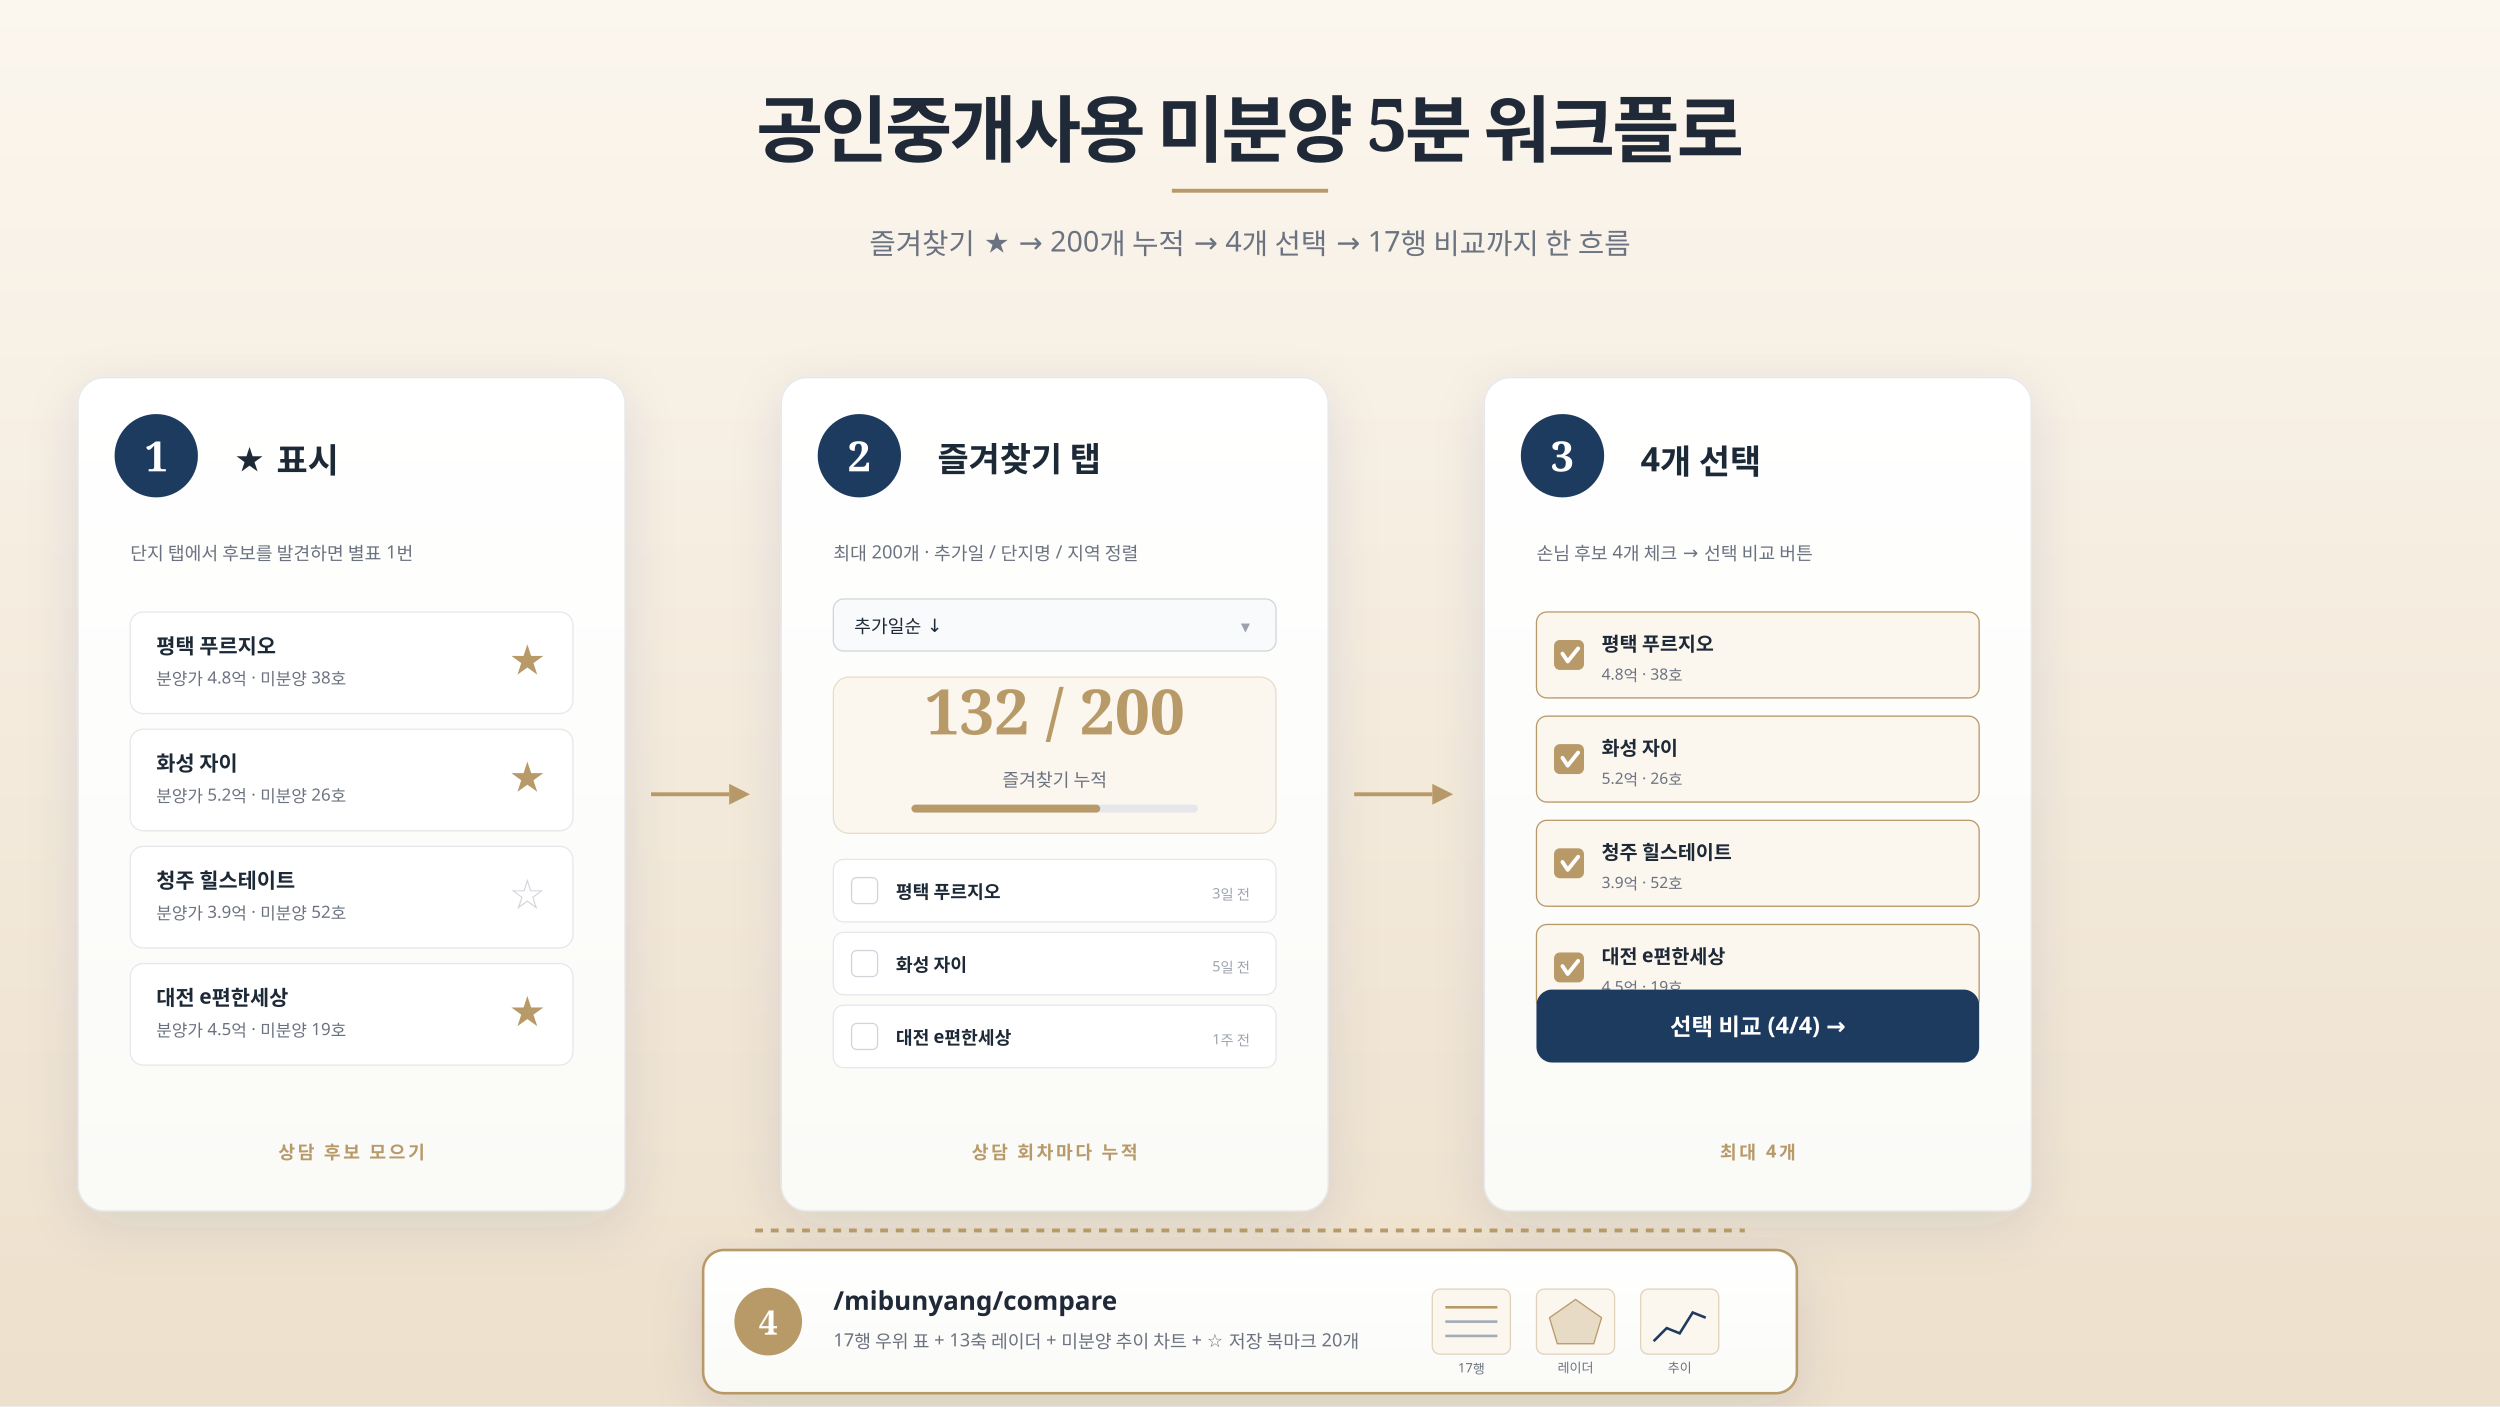
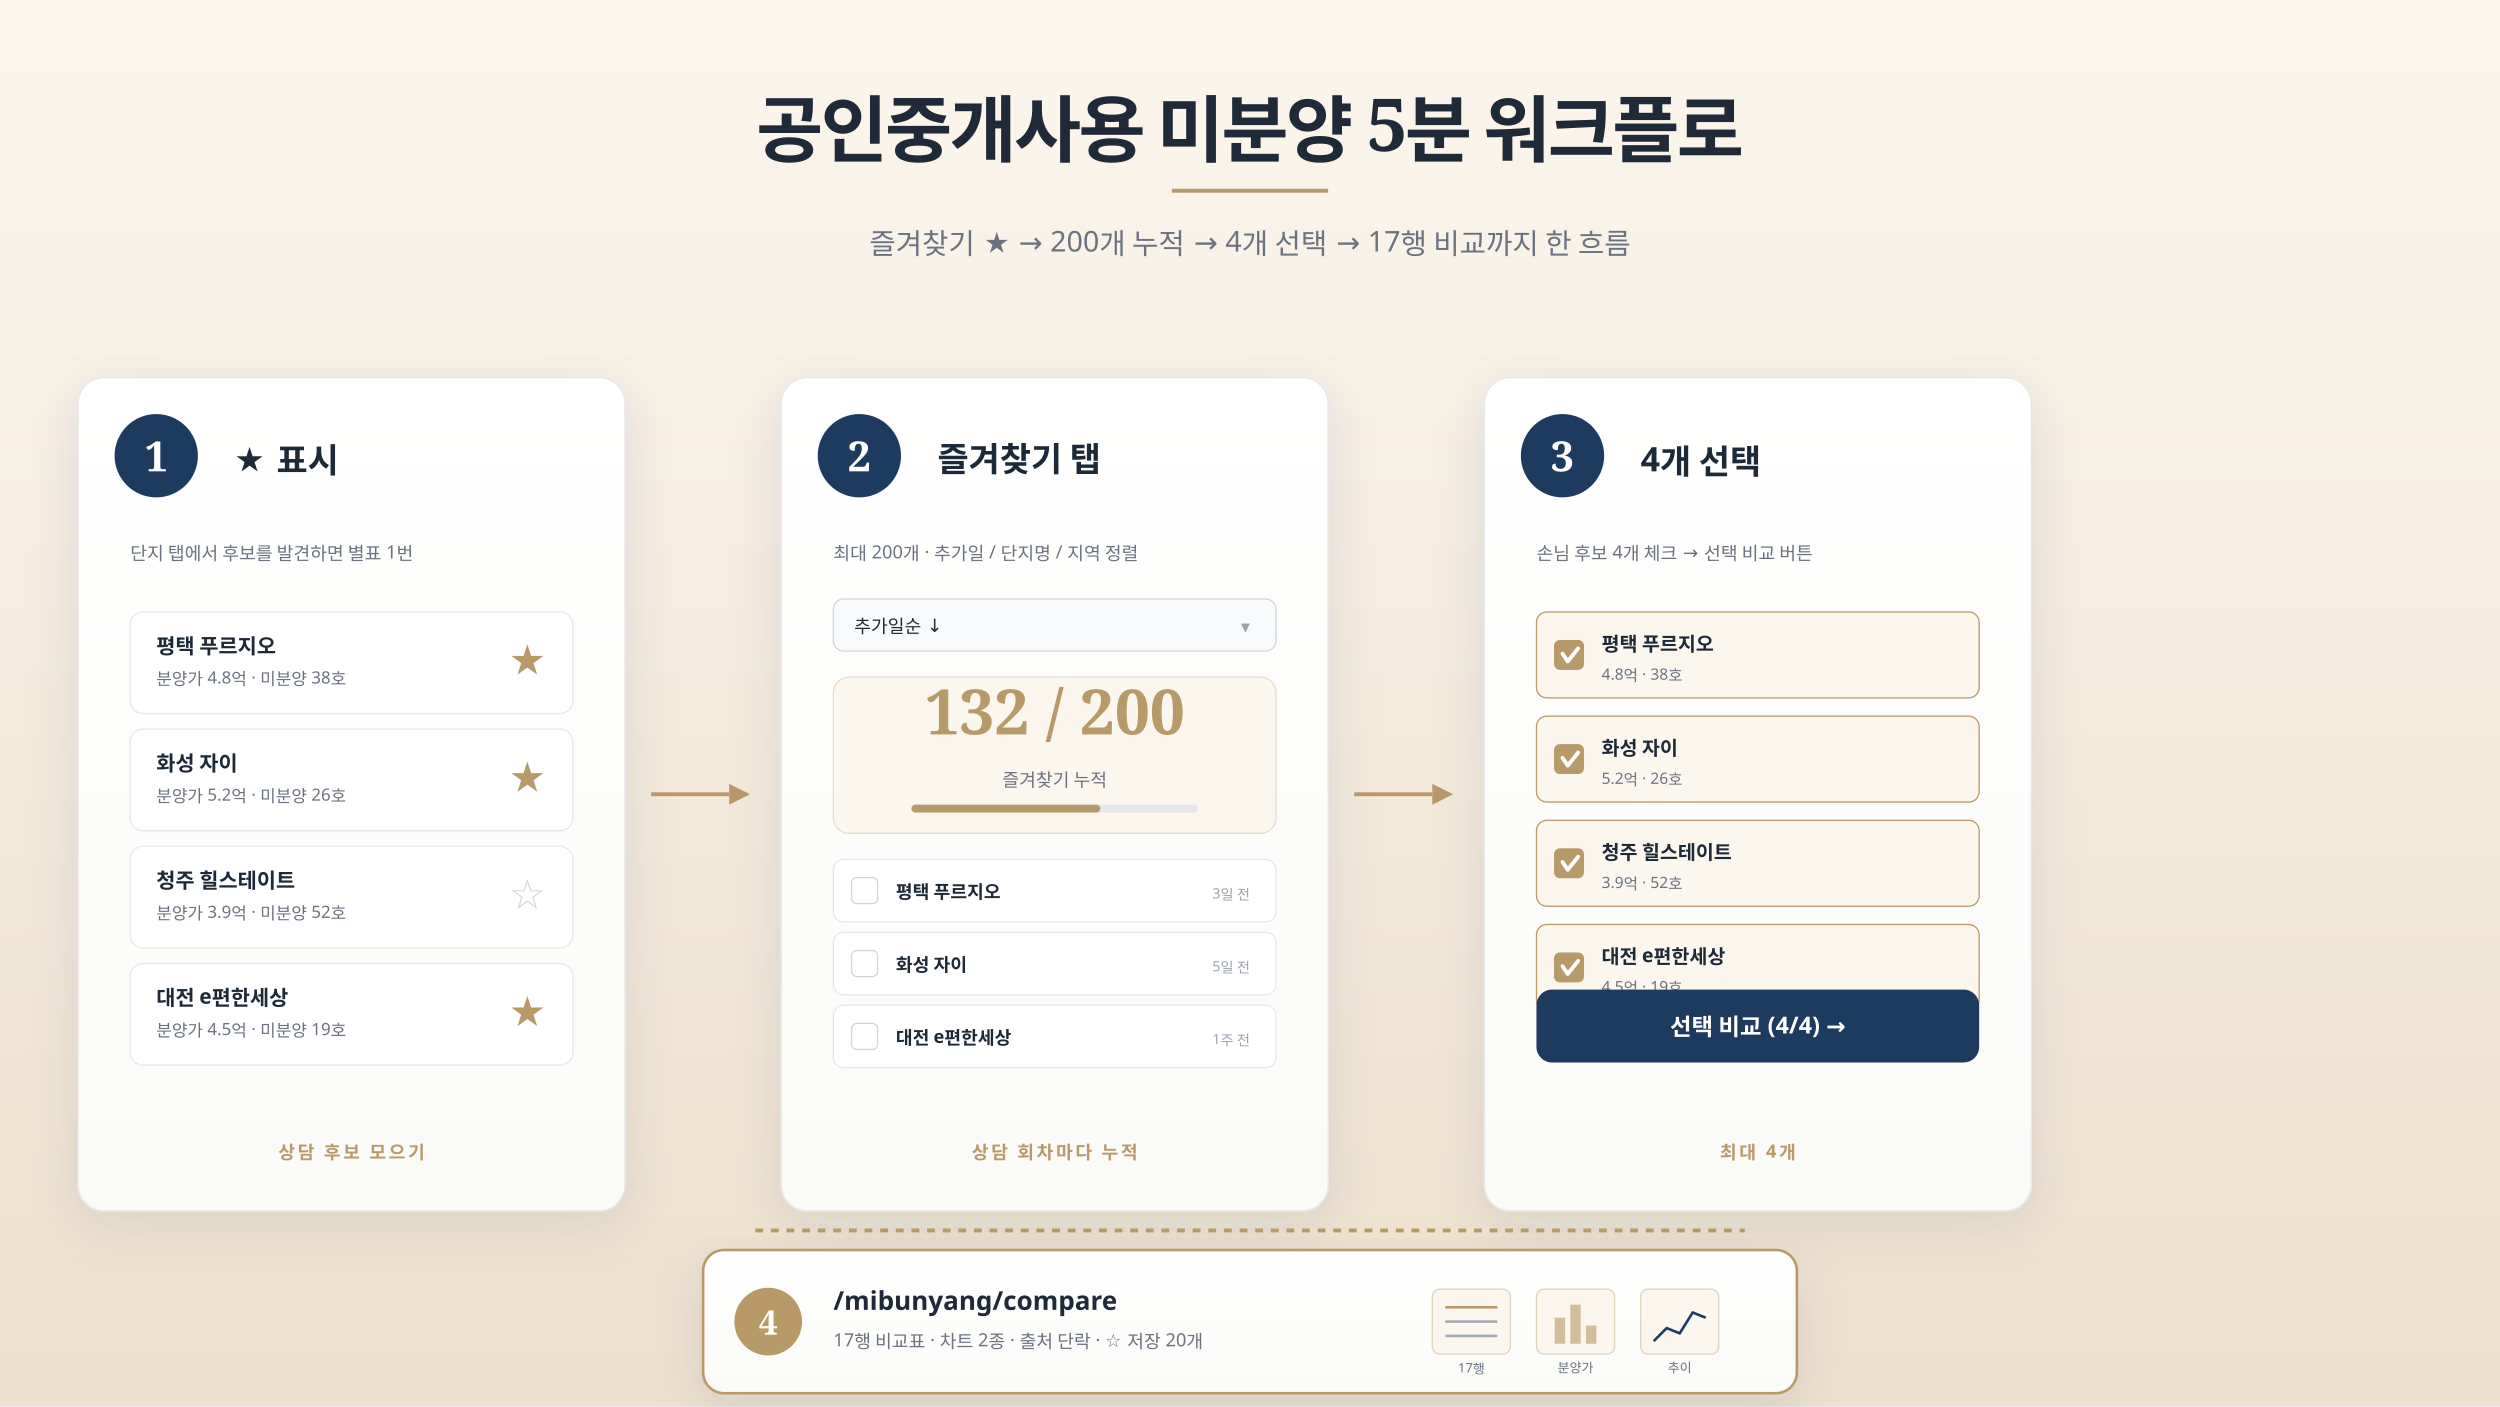
<svg xmlns="http://www.w3.org/2000/svg" viewBox="0 0 1920 1080" width="1920" height="1080" role="img" aria-label="즐겨찾기 별표에서 비교 화면까지 4단계로 미분양 상담 5분 워크플로를 시각화한 다이어그램">
  <defs>
    <linearGradient id="bg" x1="0" y1="0" x2="0" y2="1">
      <stop offset="0%" stop-color="#FBF6EE" />
      <stop offset="100%" stop-color="#EDE0CC" />
    </linearGradient>
    <linearGradient id="card" x1="0" y1="0" x2="0" y2="1">
      <stop offset="0%" stop-color="#FFFFFF" />
      <stop offset="100%" stop-color="#FAFAF7" />
    </linearGradient>
    <filter id="shadow" x="-20%" y="-20%" width="140%" height="140%">
      <feDropShadow dx="0" dy="12" stdDeviation="20" flood-color="#1E3A5F" flood-opacity="0.10" />
    </filter>
  </defs>
  <rect width="1920" height="1080" fill="url(#bg)" />
  <text x="960" y="120" font-family="'Noto Serif KR', serif" font-size="56" font-weight="700" fill="#1F2937" text-anchor="middle" letter-spacing="-2">
    공인중개사용 미분양 5분 워크플로
  </text>
  <rect x="900" y="145" width="120" height="3" fill="#B89968" />
  <text x="960" y="195" font-family="'Pretendard', sans-serif" font-size="22" fill="#6B7280" text-anchor="middle">
    즐겨찾기 ★ → 200개 누적 → 4개 선택 → 17행 비교까지 한 흐름
  </text>
  <g transform="translate(60, 290)" filter="url(#shadow)">
    <rect width="420" height="640" rx="20" fill="url(#card)" stroke="#E5E7EB" />
    <circle cx="60" cy="60" r="32" fill="#1E3A5F" />
    <text x="60" y="72" font-family="'Noto Serif KR', serif" font-size="32" font-weight="700" fill="#FFFFFF" text-anchor="middle">1</text>
    <text x="120" y="72" font-family="'Pretendard', sans-serif" font-size="26" font-weight="700" fill="#1F2937">★ 표시</text>
    <text x="40" y="140" font-family="'Pretendard', sans-serif" font-size="14" fill="#6B7280">단지 탭에서 후보를 발견하면 별표 1번</text>
    <g font-family="'Pretendard', sans-serif">
      <g transform="translate(40, 180)">
        <rect width="340" height="78" rx="10" fill="#FFFFFF" stroke="#E5E7EB" />
        <text x="20" y="32" font-size="16" font-weight="700" fill="#1F2937">평택 푸르지오</text>
        <text x="20" y="56" font-size="13" fill="#6B7280">분양가 4.8억 · 미분양 38호</text>
        <text x="305" y="48" font-size="32" fill="#B89968" text-anchor="middle">★</text>
      </g>
      <g transform="translate(40, 270)">
        <rect width="340" height="78" rx="10" fill="#FFFFFF" stroke="#E5E7EB" />
        <text x="20" y="32" font-size="16" font-weight="700" fill="#1F2937">화성 자이</text>
        <text x="20" y="56" font-size="13" fill="#6B7280">분양가 5.2억 · 미분양 26호</text>
        <text x="305" y="48" font-size="32" fill="#B89968" text-anchor="middle">★</text>
      </g>
      <g transform="translate(40, 360)">
        <rect width="340" height="78" rx="10" fill="#FFFFFF" stroke="#E5E7EB" />
        <text x="20" y="32" font-size="16" font-weight="700" fill="#1F2937">청주 힐스테이트</text>
        <text x="20" y="56" font-size="13" fill="#6B7280">분양가 3.9억 · 미분양 52호</text>
        <text x="305" y="48" font-size="32" fill="#D1D5DB" text-anchor="middle">☆</text>
      </g>
      <g transform="translate(40, 450)">
        <rect width="340" height="78" rx="10" fill="#FFFFFF" stroke="#E5E7EB" />
        <text x="20" y="32" font-size="16" font-weight="700" fill="#1F2937">대전 e편한세상</text>
        <text x="20" y="56" font-size="13" fill="#6B7280">분양가 4.5억 · 미분양 19호</text>
        <text x="305" y="48" font-size="32" fill="#B89968" text-anchor="middle">★</text>
      </g>
    </g>
    <text x="210" y="600" font-family="'Pretendard', sans-serif" font-size="14" fill="#B89968" text-anchor="middle" font-weight="600" letter-spacing="2">상담 후보 모으기</text>
  </g>
  <g transform="translate(500, 610)">
    <line x1="0" y1="0" x2="60" y2="0" stroke="#B89968" stroke-width="3" />
    <polygon points="60,-8 76,0 60,8" fill="#B89968" />
  </g>
  <g transform="translate(600, 290)" filter="url(#shadow)">
    <rect width="420" height="640" rx="20" fill="url(#card)" stroke="#E5E7EB" />
    <circle cx="60" cy="60" r="32" fill="#1E3A5F" />
    <text x="60" y="72" font-family="'Noto Serif KR', serif" font-size="32" font-weight="700" fill="#FFFFFF" text-anchor="middle">2</text>
    <text x="120" y="72" font-family="'Pretendard', sans-serif" font-size="26" font-weight="700" fill="#1F2937">즐겨찾기 탭</text>
    <text x="40" y="140" font-family="'Pretendard', sans-serif" font-size="14" fill="#6B7280">최대 200개 · 추가일 / 단지명 / 지역 정렬</text>
    <g transform="translate(40, 170)">
      <rect width="340" height="40" rx="8" fill="#F9FAFB" stroke="#D1D5DB" />
      <text x="16" y="26" font-family="'Pretendard', sans-serif" font-size="14" fill="#1F2937">추가일순 ↓</text>
      <text x="320" y="26" font-family="'Pretendard', sans-serif" font-size="14" fill="#9CA3AF" text-anchor="end">▾</text>
    </g>
    <g transform="translate(40, 230)">
      <rect width="340" height="120" rx="12" fill="#FBF6EE" stroke="#B89968" stroke-opacity="0.3" />
      <text x="170" y="44" font-family="'Noto Serif KR', serif" font-size="48" font-weight="700" fill="#B89968" text-anchor="middle">132 / 200</text>
      <text x="170" y="84" font-family="'Pretendard', sans-serif" font-size="14" fill="#6B7280" text-anchor="middle">즐겨찾기 누적</text>
      <rect x="60" y="98" width="220" height="6" rx="3" fill="#E5E7EB" />
      <rect x="60" y="98" width="145" height="6" rx="3" fill="#B89968" />
    </g>
    <g font-family="'Pretendard', sans-serif" transform="translate(40, 370)">
      <g transform="translate(0, 0)">
        <rect width="340" height="48" rx="8" fill="#FFFFFF" stroke="#E5E7EB" />
        <rect x="14" y="14" width="20" height="20" rx="4" fill="#FFFFFF" stroke="#D1D5DB" />
        <text x="48" y="30" font-size="14" font-weight="600" fill="#1F2937">평택 푸르지오</text>
        <text x="320" y="30" font-size="11" fill="#9CA3AF" text-anchor="end">3일 전</text>
      </g>
      <g transform="translate(0, 56)">
        <rect width="340" height="48" rx="8" fill="#FFFFFF" stroke="#E5E7EB" />
        <rect x="14" y="14" width="20" height="20" rx="4" fill="#FFFFFF" stroke="#D1D5DB" />
        <text x="48" y="30" font-size="14" font-weight="600" fill="#1F2937">화성 자이</text>
        <text x="320" y="30" font-size="11" fill="#9CA3AF" text-anchor="end">5일 전</text>
      </g>
      <g transform="translate(0, 112)">
        <rect width="340" height="48" rx="8" fill="#FFFFFF" stroke="#E5E7EB" />
        <rect x="14" y="14" width="20" height="20" rx="4" fill="#FFFFFF" stroke="#D1D5DB" />
        <text x="48" y="30" font-size="14" font-weight="600" fill="#1F2937">대전 e편한세상</text>
        <text x="320" y="30" font-size="11" fill="#9CA3AF" text-anchor="end">1주 전</text>
      </g>
    </g>
    <text x="210" y="600" font-family="'Pretendard', sans-serif" font-size="14" fill="#B89968" text-anchor="middle" font-weight="600" letter-spacing="2">상담 회차마다 누적</text>
  </g>
  <g transform="translate(1040, 610)">
    <line x1="0" y1="0" x2="60" y2="0" stroke="#B89968" stroke-width="3" />
    <polygon points="60,-8 76,0 60,8" fill="#B89968" />
  </g>
  <g transform="translate(1140, 290)" filter="url(#shadow)">
    <rect width="420" height="640" rx="20" fill="url(#card)" stroke="#E5E7EB" />
    <circle cx="60" cy="60" r="32" fill="#1E3A5F" />
    <text x="60" y="72" font-family="'Noto Serif KR', serif" font-size="32" font-weight="700" fill="#FFFFFF" text-anchor="middle">3</text>
    <text x="120" y="72" font-family="'Pretendard', sans-serif" font-size="26" font-weight="700" fill="#1F2937">4개 선택</text>
    <text x="40" y="140" font-family="'Pretendard', sans-serif" font-size="14" fill="#6B7280">손님 후보 4개 체크 → 선택 비교 버튼</text>
    <g font-family="'Pretendard', sans-serif" transform="translate(40, 180)">
      <g transform="translate(0, 0)">
        <rect width="340" height="66" rx="8" fill="#FBF6EE" stroke="#B89968" />
        <rect x="14" y="22" width="22" height="22" rx="4" fill="#B89968" stroke="#B89968" />
        <polyline points="20,32 24,38 32,28" stroke="#FFFFFF" stroke-width="3" fill="none" stroke-linecap="round" stroke-linejoin="round" />
        <text x="50" y="30" font-size="15" font-weight="700" fill="#1F2937">평택 푸르지오</text>
        <text x="50" y="52" font-size="12" fill="#6B7280">4.8억 · 38호</text>
      </g>
      <g transform="translate(0, 80)">
        <rect width="340" height="66" rx="8" fill="#FBF6EE" stroke="#B89968" />
        <rect x="14" y="22" width="22" height="22" rx="4" fill="#B89968" stroke="#B89968" />
        <polyline points="20,32 24,38 32,28" stroke="#FFFFFF" stroke-width="3" fill="none" stroke-linecap="round" stroke-linejoin="round" />
        <text x="50" y="30" font-size="15" font-weight="700" fill="#1F2937">화성 자이</text>
        <text x="50" y="52" font-size="12" fill="#6B7280">5.2억 · 26호</text>
      </g>
      <g transform="translate(0, 160)">
        <rect width="340" height="66" rx="8" fill="#FBF6EE" stroke="#B89968" />
        <rect x="14" y="22" width="22" height="22" rx="4" fill="#B89968" stroke="#B89968" />
        <polyline points="20,32 24,38 32,28" stroke="#FFFFFF" stroke-width="3" fill="none" stroke-linecap="round" stroke-linejoin="round" />
        <text x="50" y="30" font-size="15" font-weight="700" fill="#1F2937">청주 힐스테이트</text>
        <text x="50" y="52" font-size="12" fill="#6B7280">3.9억 · 52호</text>
      </g>
      <g transform="translate(0, 240)">
        <rect width="340" height="66" rx="8" fill="#FBF6EE" stroke="#B89968" />
        <rect x="14" y="22" width="22" height="22" rx="4" fill="#B89968" stroke="#B89968" />
        <polyline points="20,32 24,38 32,28" stroke="#FFFFFF" stroke-width="3" fill="none" stroke-linecap="round" stroke-linejoin="round" />
        <text x="50" y="30" font-size="15" font-weight="700" fill="#1F2937">대전 e편한세상</text>
        <text x="50" y="52" font-size="12" fill="#6B7280">4.5억 · 19호</text>
      </g>
    </g>
    <g transform="translate(40, 470)">
      <rect width="340" height="56" rx="12" fill="#1E3A5F" />
      <text x="170" y="35" font-family="'Pretendard', sans-serif" font-size="18" font-weight="700" fill="#FFFFFF" text-anchor="middle">선택 비교 (4/4) →</text>
    </g>
    <text x="210" y="600" font-family="'Pretendard', sans-serif" font-size="14" fill="#B89968" text-anchor="middle" font-weight="600" letter-spacing="2">최대 4개</text>
  </g>
  <g transform="translate(580, 945)">
    <line x1="0" y1="0" x2="760" y2="0" stroke="#B89968" stroke-width="3" stroke-dasharray="6,6" />
  </g>
  <g transform="translate(540, 960)">
    <rect width="840" height="110" rx="16" fill="url(#card)" stroke="#B89968" stroke-width="2" filter="url(#shadow)" />
    <circle cx="50" cy="55" r="26" fill="#B89968" />
    <text x="50" y="65" font-family="'Noto Serif KR', serif" font-size="26" font-weight="700" fill="#FFFFFF" text-anchor="middle">4</text>
    <text x="100" y="46" font-family="'Pretendard', sans-serif" font-size="20" font-weight="700" fill="#1F2937">/mibunyang/compare</text>
-     <text x="100" y="74" font-family="'Pretendard', sans-serif" font-size="14" fill="#6B7280">17행 우위 표 + 13축 레이더 + 미분양 추이 차트 + ☆ 저장 북마크 20개</text>
+     <text x="100" y="74" font-family="'Pretendard', sans-serif" font-size="14" fill="#6B7280">17행 비교표 · 차트 2종 · 출처 단락 · ☆ 저장 20개</text>
    <g transform="translate(560, 30)">
      <rect x="0" y="0" width="60" height="50" rx="6" fill="#FBF6EE" stroke="#B89968" stroke-opacity="0.4" />
      <line x1="10" y1="14" x2="50" y2="14" stroke="#B89968" stroke-width="2" />
      <line x1="10" y1="25" x2="50" y2="25" stroke="#1E3A5F" stroke-opacity="0.4" stroke-width="2" />
      <line x1="10" y1="36" x2="50" y2="36" stroke="#1E3A5F" stroke-opacity="0.4" stroke-width="2" />
      <text x="30" y="64" font-family="'Pretendard', sans-serif" font-size="10" fill="#6B7280" text-anchor="middle">17행</text>
      <rect x="80" y="0" width="60" height="50" rx="6" fill="#FBF6EE" stroke="#B89968" stroke-opacity="0.4" />
-       <polygon points="110,8 130,22 124,42 96,42 90,22" fill="#B89968" fill-opacity="0.3" stroke="#B89968" />
-       <text x="110" y="64" font-family="'Pretendard', sans-serif" font-size="10" fill="#6B7280" text-anchor="middle">레이더</text>
+       <rect x="94" y="22" width="8" height="20" fill="#B89968" fill-opacity="0.6" />
+       <rect x="106" y="12" width="8" height="30" fill="#B89968" fill-opacity="0.6" />
+       <rect x="118" y="28" width="8" height="14" fill="#B89968" fill-opacity="0.6" />
+       <text x="110" y="64" font-family="'Pretendard', sans-serif" font-size="10" fill="#6B7280" text-anchor="middle">분양가</text>
      <rect x="160" y="0" width="60" height="50" rx="6" fill="#FBF6EE" stroke="#B89968" stroke-opacity="0.4" />
      <polyline points="170,40 180,30 190,34 200,18 210,22" stroke="#1E3A5F" stroke-width="2" fill="none" />
      <text x="190" y="64" font-family="'Pretendard', sans-serif" font-size="10" fill="#6B7280" text-anchor="middle">추이</text>
    </g>
  </g>
</svg>
